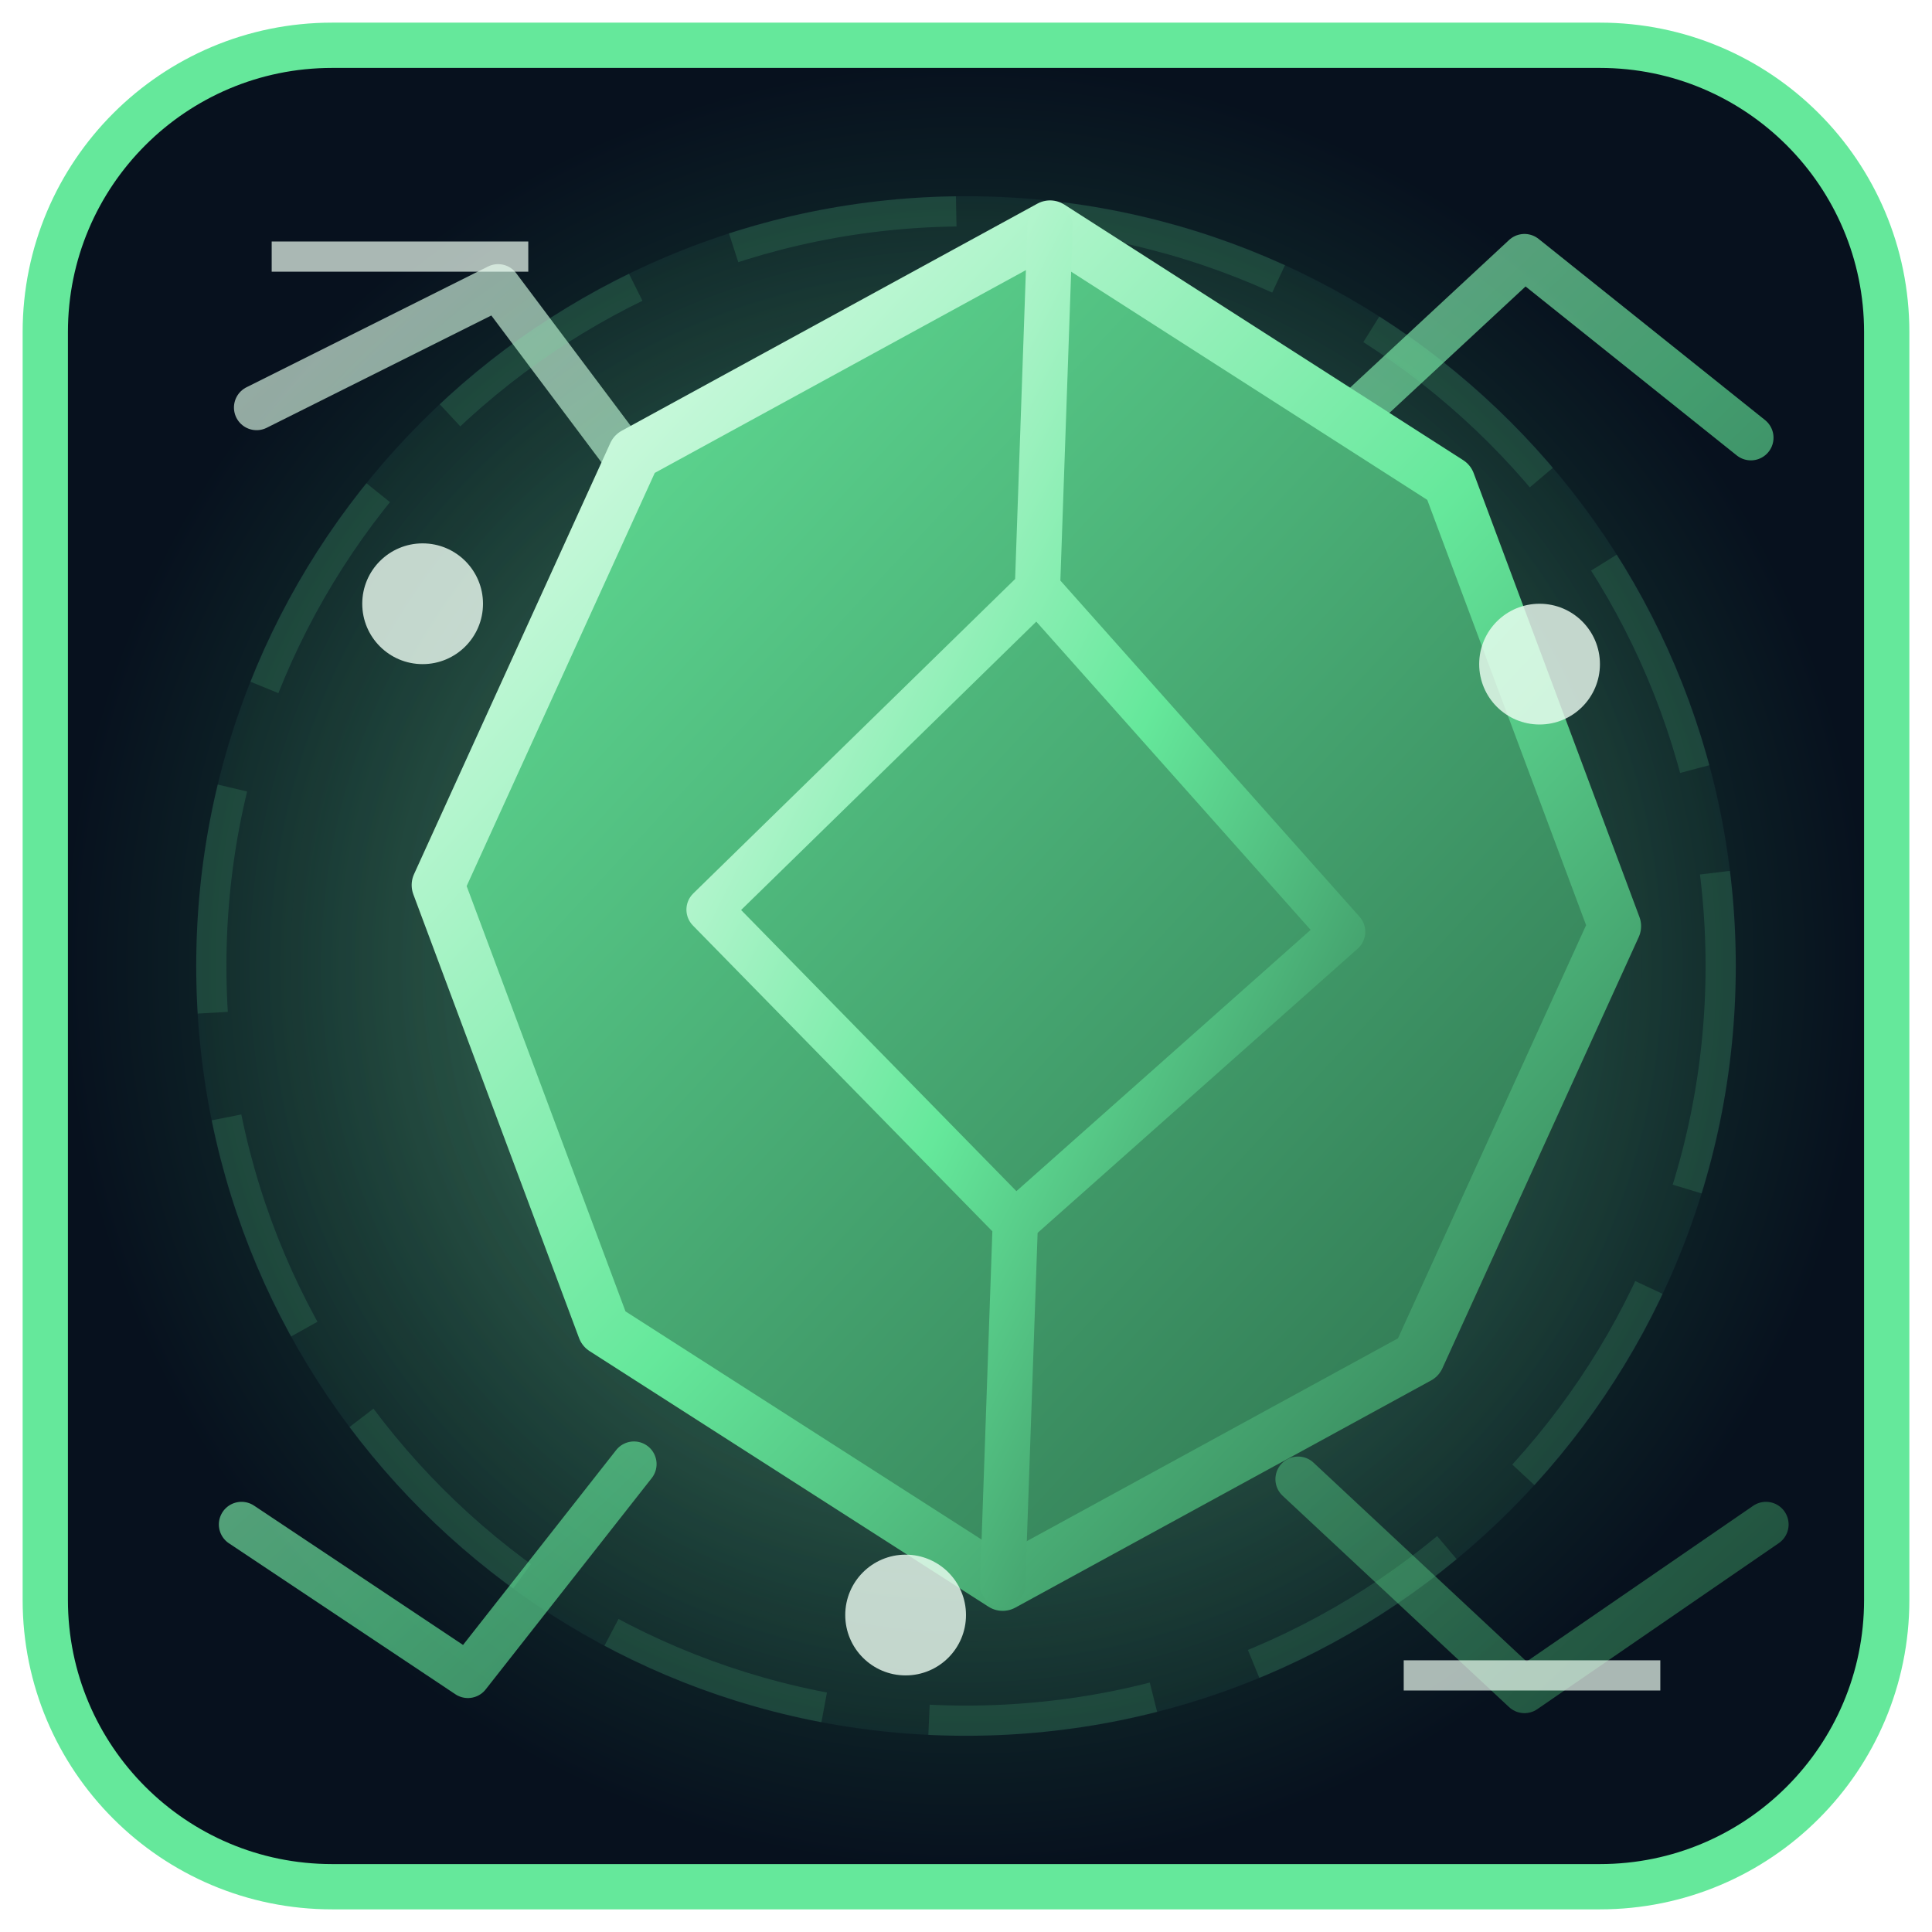
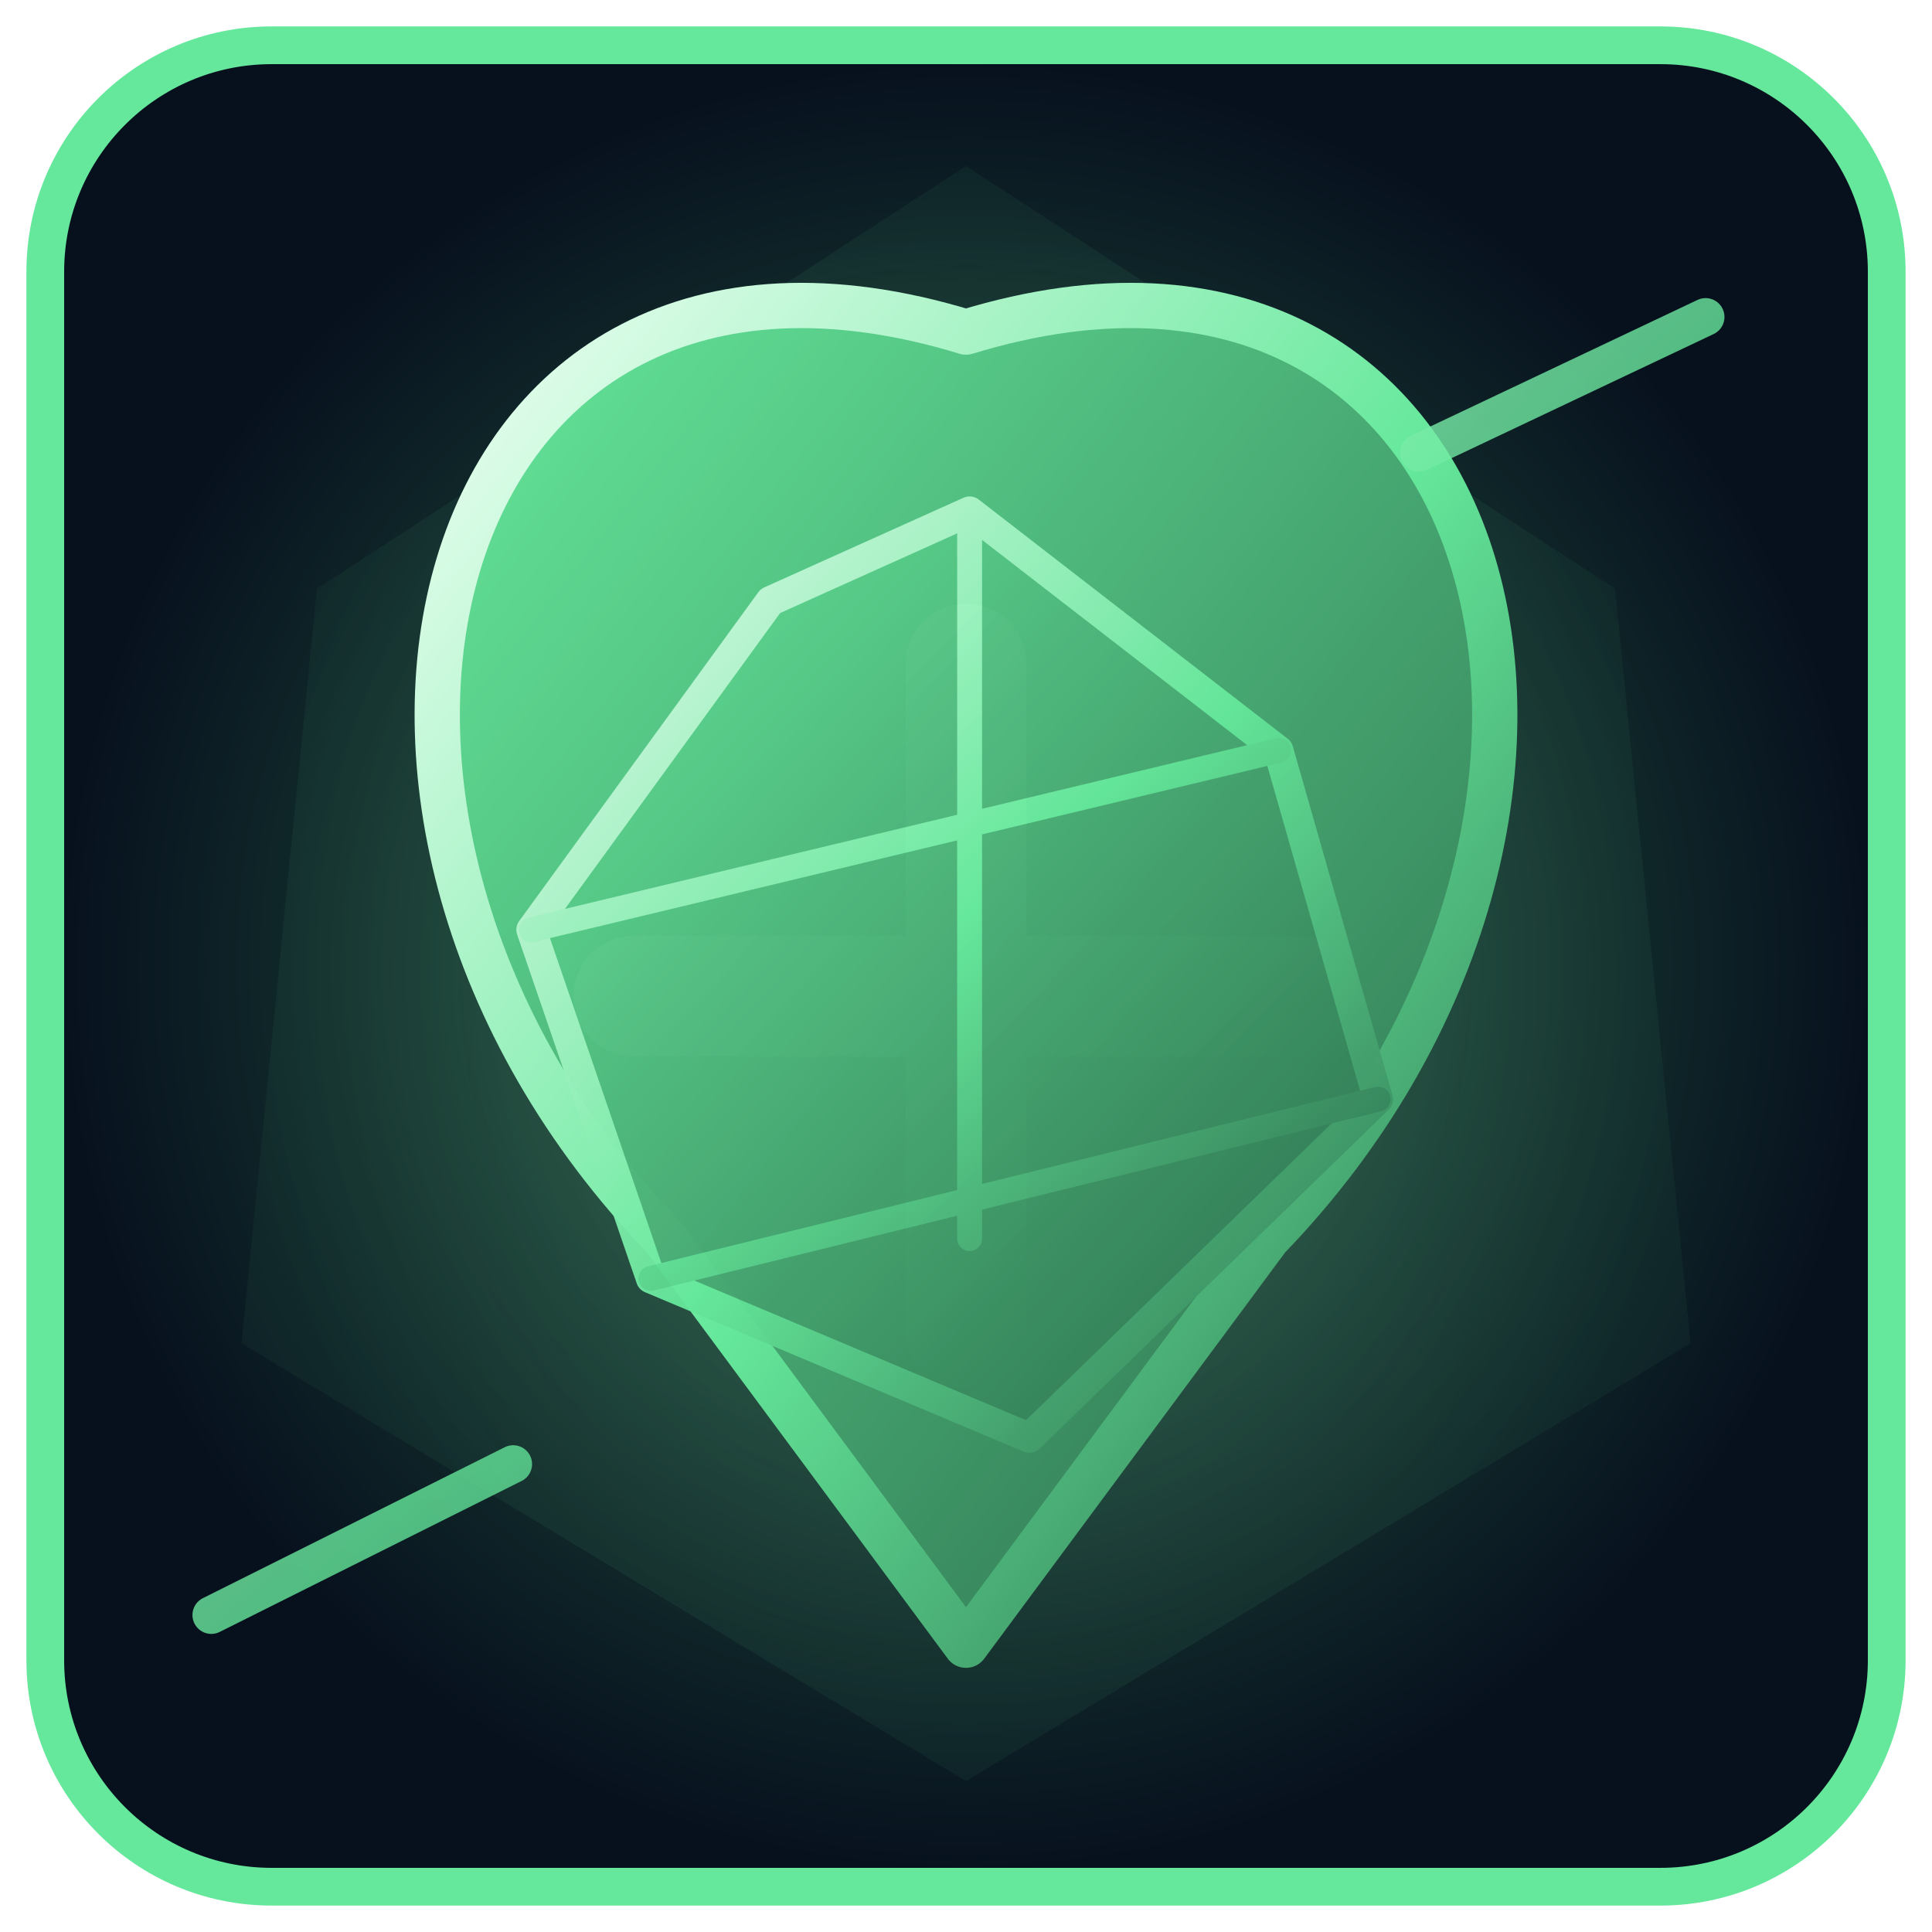
- <svg xmlns="http://www.w3.org/2000/svg" width="128" height="128" viewBox="0 0 128 128" role="img" aria-label="戰場醫師 P 急救反應" data-skill-id="zhanchang:P">
+ <svg xmlns="http://www.w3.org/2000/svg" width="128" height="128" viewBox="0 0 128 128" role="img" aria-label="戰場醫師 P 急救反應" data-skill-id="zhanchang:P" data-scene="passive">
  <defs>
    <radialGradient id="ground">
      <stop stop-color="#2a6a4a" />
      <stop offset="1" stop-color="#07111e" />
    </radialGradient>
    <linearGradient id="bright" x2="1" y2="1">
      <stop stop-color="#effff4" />
      <stop offset=".52" stop-color="#65e89b" />
      <stop offset="1" stop-color="#2a6a4a" />
    </linearGradient>
    <linearGradient id="metal" x2="1" y2="1">
      <stop stop-color="#65e89b" />
      <stop offset="1" stop-color="#2a6a4a" />
    </linearGradient>
    <radialGradient id="accent">
      <stop stop-color="#effff4" stop-opacity=".9" />
      <stop offset="1" stop-color="#65e89b" stop-opacity=".25" />
    </radialGradient>
  </defs>
-   <rect x="3" y="3" width="122" height="122" rx="19" fill="url(#ground)" stroke="#65e89b" stroke-width="3" />
-   <circle cx="64" cy="64" r="51" fill="url(#accent)" opacity=".27" />
-   <g opacity=".65">
-     <path d="M17 27 L33 19 L42 31 M87 30 L101 17 L116 29 M16 101 L31 111 L42 97 M86 98 L101 112 L117 101" fill="none" stroke="url(#bright)" stroke-width="3" stroke-linecap="round" stroke-linejoin="round" />
+   <rect x="3" y="3" width="122" height="122" rx="15" fill="url(#ground)" stroke="#65e89b" stroke-width="2.5" />
+   <path d="M64 11 L107 39 L112 89 L64 118 L16 89 L21 39 Z" fill="url(#accent)" opacity=".18" />
+   <g>
+     <path d="M64 22 C28 11 17 54 44 82 L64 109 L84 82 C111 54 100 11 64 22 Z" fill="url(#metal)" stroke="url(#bright)" stroke-width="3" stroke-linejoin="round" opacity="1" />
+     <path d="M64 44 L64 88 M42 66 L86 66" fill="none" stroke="url(#bright)" stroke-width="8" stroke-linecap="round" stroke-linejoin="round" opacity="1" />
+     <g transform="translate(22 22) scale(.66)" opacity=".95">
+       <path d="M64 18 L95 42 L105 77 L70 111 L32 95 L20 60 L44 27 Z" fill="url(#metal)" stroke="url(#bright)" stroke-width="3" stroke-linejoin="round" opacity="1" />
+       <path d="M64 18 L64 91 M20 60 L95 42 M32 95 L105 77" fill="none" stroke="url(#bright)" stroke-width="2.5" stroke-linecap="round" stroke-linejoin="round" opacity="1" />
+     </g>
+     <path d="M14 107 L34 97 M94 30 L113 21" fill="none" stroke="url(#bright)" stroke-width="2.5" stroke-linecap="round" stroke-linejoin="round" opacity="0.8" />
  </g>
-   <g opacity=".78">
-     <circle cx="64" cy="64" r="50" fill="none" stroke="url(#accent)" stroke-width="2" stroke-dasharray="15 7" opacity=".7" />
-   </g>
-   <g transform="translate(4 -4) rotate(2 64 64)">
-     <path d="M64 19 L91 35 L103 64 L91 93 L64 109 L37 93 L25 64 L37 35 Z" fill="url(#metal)" stroke="url(#bright)" stroke-width="3.5" stroke-linejoin="round" />
-     <path d="M43 65 L64 43 L85 65 L64 85 Z M64 19 L64 43 M64 85 L64 109" fill="none" stroke="url(#bright)" stroke-width="3" stroke-linecap="round" stroke-linejoin="round" />
-   </g>
-   <g>
-     <circle cx="60" cy="107" r="4" fill="#effff4" opacity=".8" />
-     <circle cx="28" cy="40" r="4" fill="#effff4" opacity=".8" />
-     <circle cx="102" cy="44" r="4" fill="#effff4" opacity=".8" />
-   </g>
-   <path d="M18 17 L35 17 M93 111 L110 111" stroke="#effff4" stroke-width="2" opacity=".7" />
</svg>
